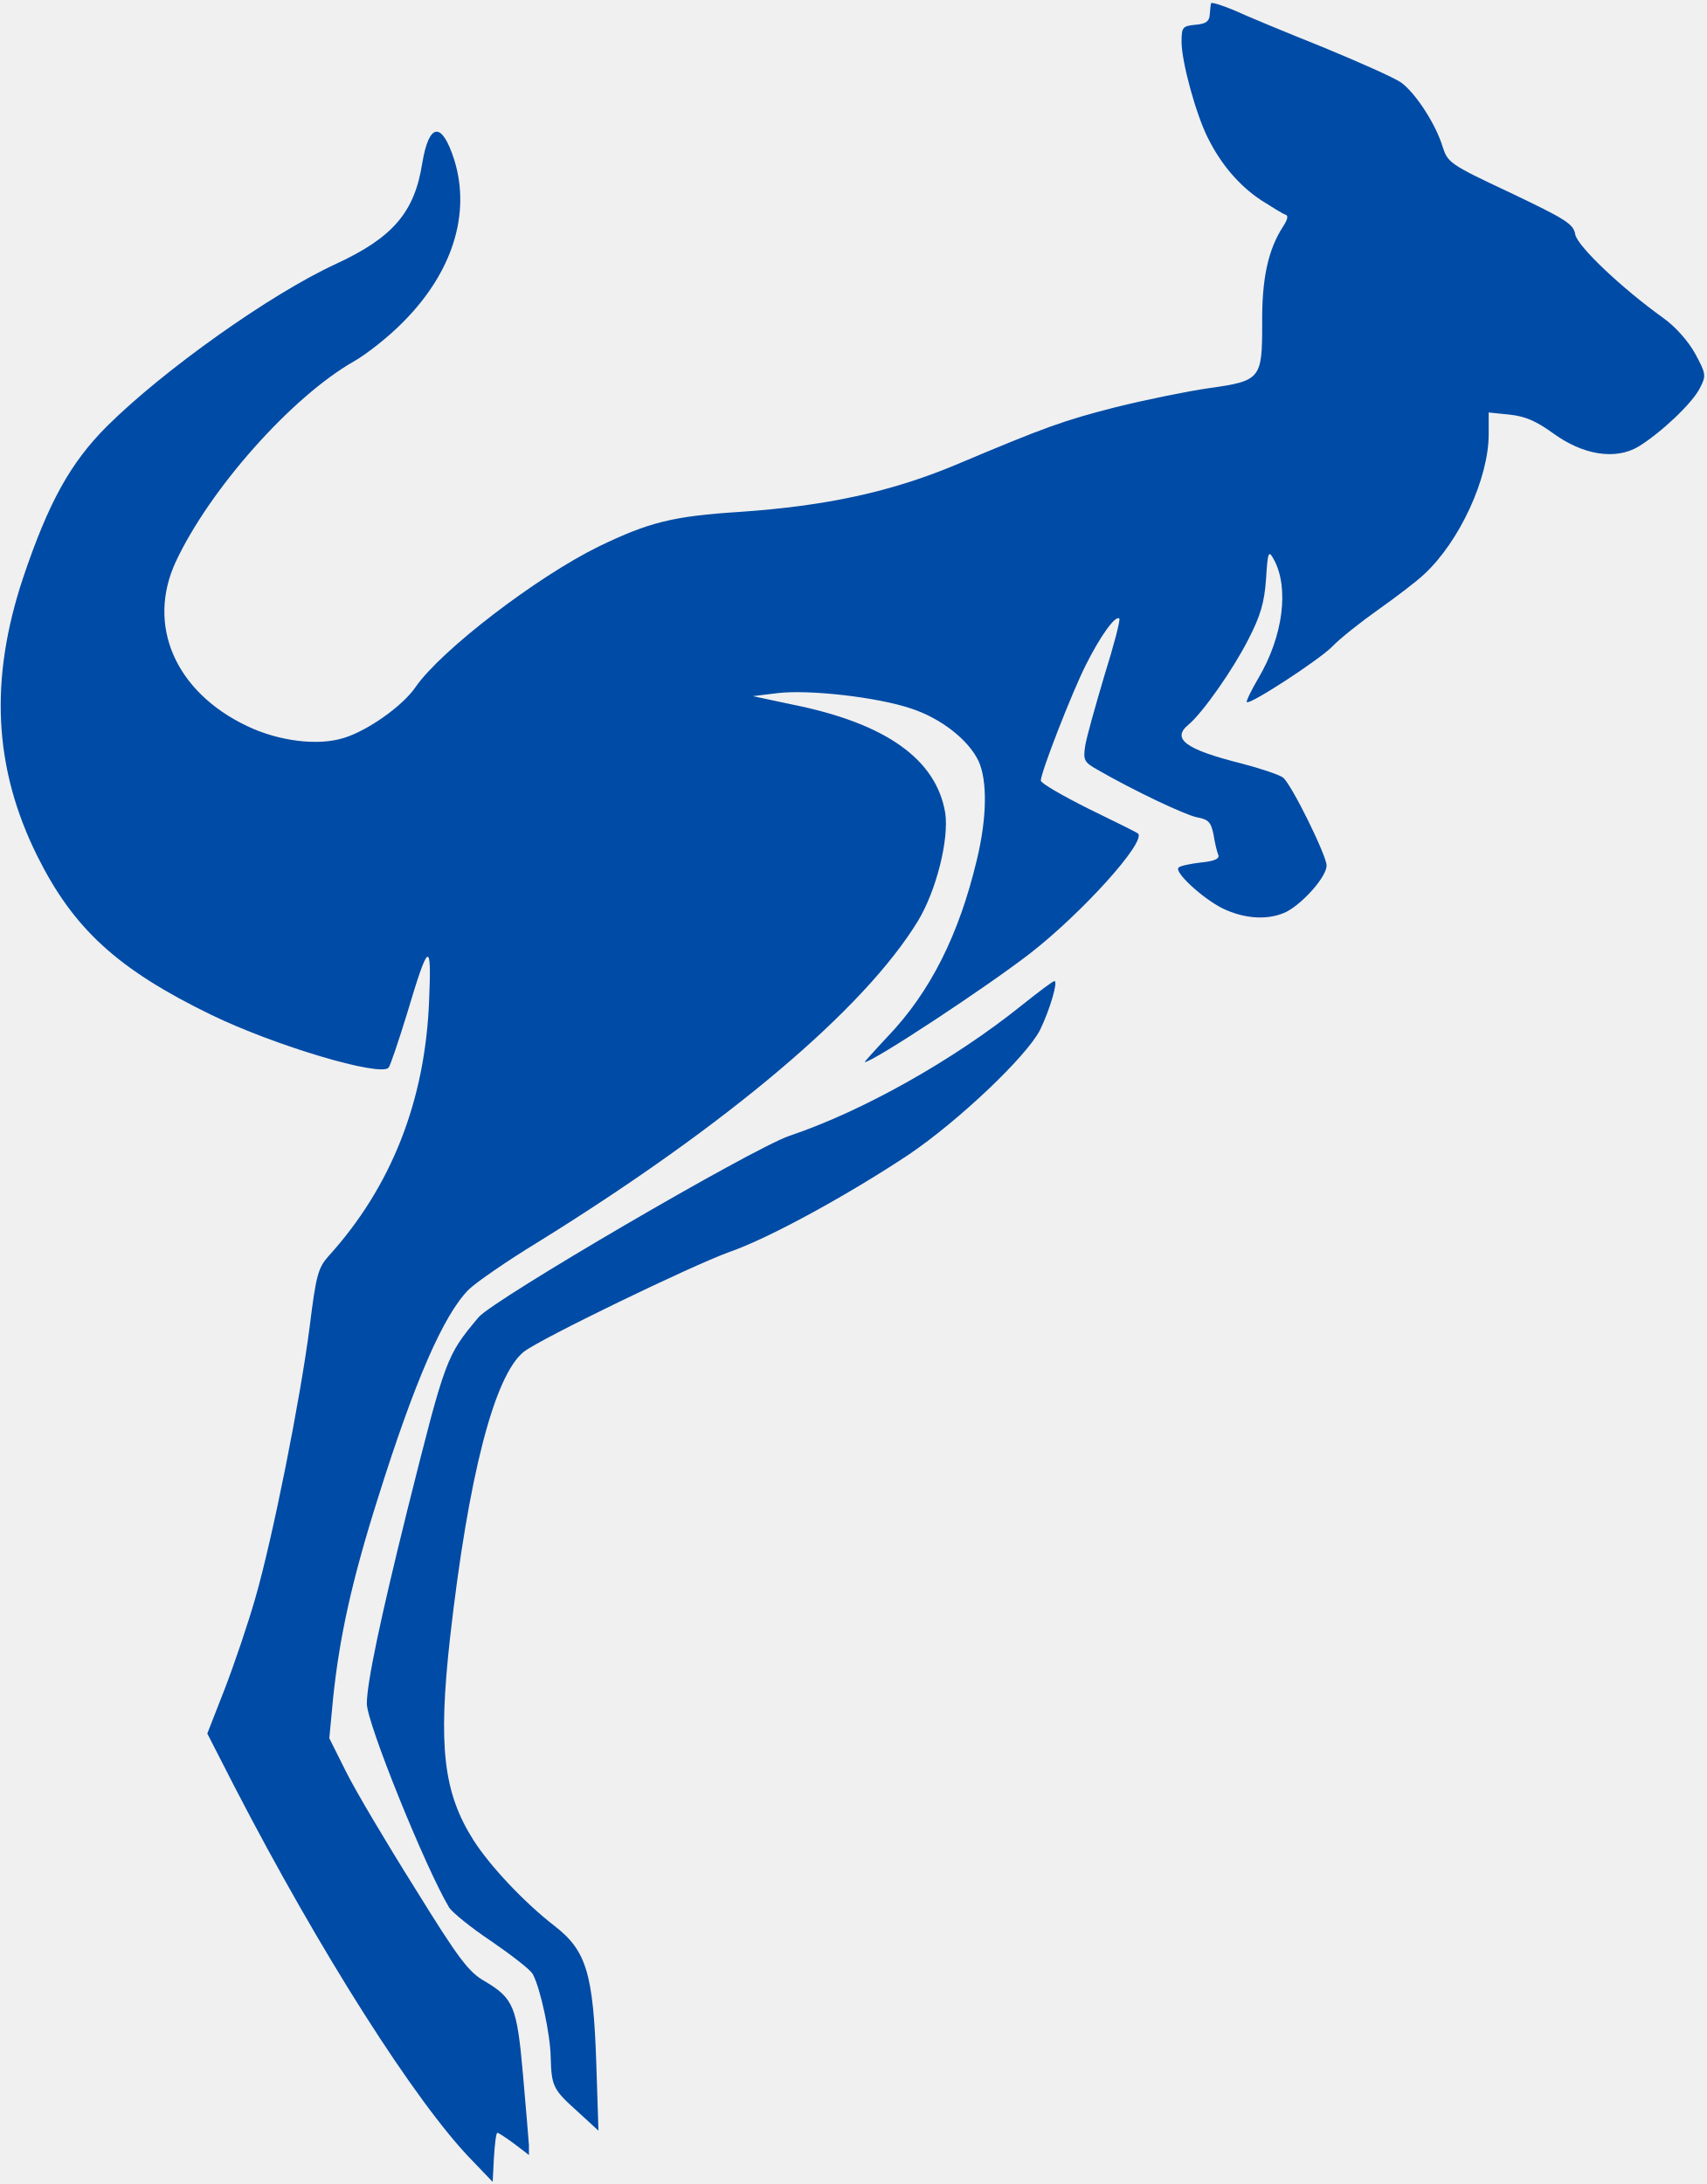
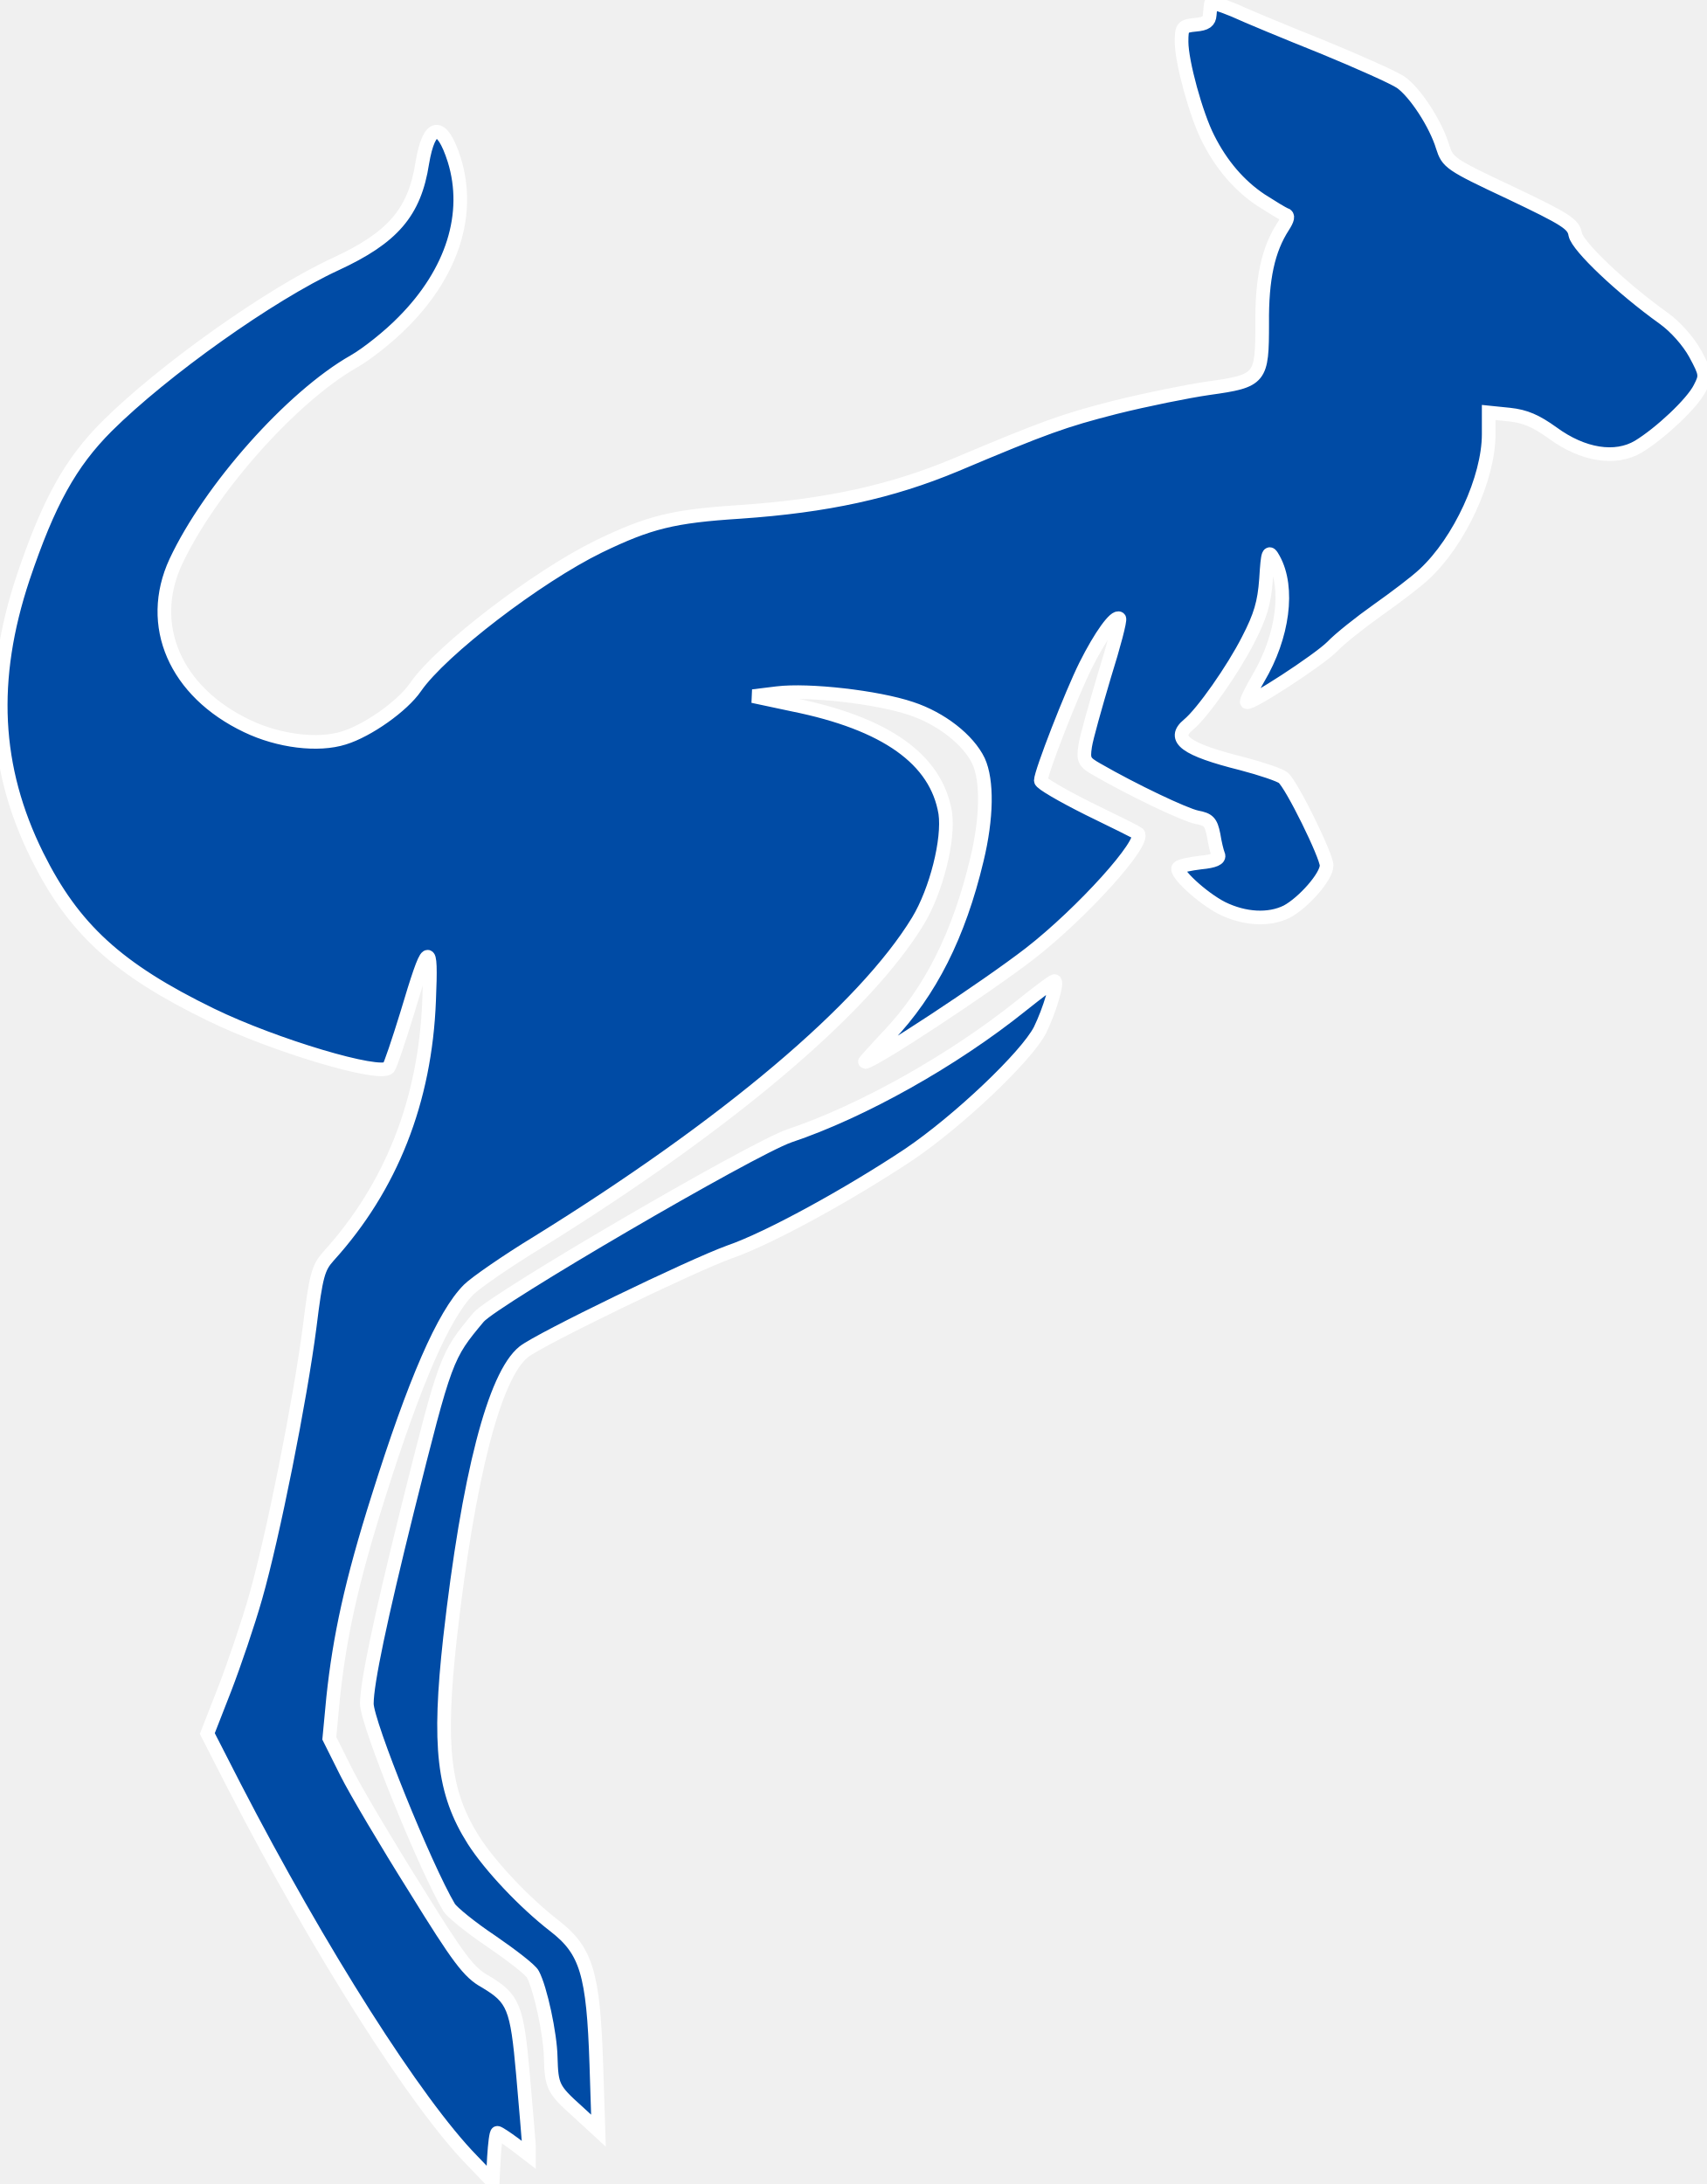
<svg xmlns="http://www.w3.org/2000/svg" version="1.0" width="400pt" height="512pt" viewBox="0 0 400 512" preserveAspectRatio="xMidYMid meet">
  <g transform="translate(0,512) scale(0.1,-0.1)" fill="#004ba5" stroke="none">
-     <path d="M2839 5112 c-1 -4 -2 -16 -3 -27 -1 -15 -9 -21 -33 -23 -31 -3 -33 -6 -33 -40 0 -47 34 -171 62 -226 31 -62 73 -111 124 -145 25 -16 51 -32 57 -34 8 -2 6 -11 -5 -28 -35 -54 -50 -122 -49 -227 0 -130 -3 -135 -125 -152 -49 -7 -148 -27 -220 -45 -121 -31 -163 -46 -374 -135 -151 -63 -302 -96 -505 -110 -157 -10 -213 -24 -331 -81 -145 -71 -370 -243 -430 -330 -30 -44 -112 -102 -168 -119 -60 -19 -152 -8 -227 28 -168 80 -236 236 -167 385 80 171 272 387 418 470 30 17 83 59 116 93 115 116 158 253 119 379 -29 91 -59 88 -75 -7 -18 -116 -69 -175 -203 -237 -154 -71 -404 -249 -536 -380 -86 -86 -137 -178 -197 -356 -79 -238 -69 -445 33 -651 85 -171 188 -266 408 -373 148 -72 396 -146 416 -124 4 5 23 61 43 126 51 171 58 175 52 32 -9 -236 -89 -438 -236 -600 -24 -27 -29 -44 -44 -165 -22 -171 -86 -492 -127 -635 -17 -60 -50 -157 -72 -214 l-41 -105 64 -125 c200 -387 425 -741 557 -876 l48 -50 3 58 c2 31 5 57 8 57 3 0 21 -12 40 -26 l34 -26 0 23 c-1 13 -7 88 -14 166 -14 159 -22 178 -89 218 -38 21 -62 53 -164 218 -66 105 -139 228 -161 272 l-40 80 9 95 c15 142 43 272 105 468 86 274 154 430 213 489 15 15 88 66 162 111 442 274 765 546 891 753 43 71 73 191 64 253 -21 126 -139 210 -357 254 l-94 20 57 7 c73 9 234 -9 314 -36 70 -23 134 -73 158 -123 21 -46 20 -133 -4 -232 -42 -176 -109 -309 -208 -413 -32 -34 -56 -61 -55 -61 19 0 286 176 388 255 122 95 272 261 253 281 -2 2 -54 28 -116 58 -62 31 -112 60 -112 66 0 19 72 204 105 270 35 70 70 118 79 110 3 -3 -13 -64 -35 -134 -21 -71 -42 -145 -45 -165 -5 -33 -2 -38 28 -55 85 -49 205 -106 234 -112 27 -5 33 -11 39 -41 3 -19 8 -40 11 -47 4 -9 -9 -15 -41 -18 -25 -3 -49 -8 -52 -12 -11 -10 55 -71 102 -95 53 -26 110 -29 152 -8 39 21 93 82 93 108 0 23 -82 190 -102 206 -7 6 -51 21 -97 33 -132 33 -165 58 -125 91 33 27 105 130 140 199 29 56 38 87 42 142 4 65 6 69 18 47 37 -67 22 -181 -36 -279 -17 -29 -29 -54 -27 -56 7 -7 168 98 200 130 17 18 66 57 107 86 41 29 90 66 109 84 83 77 151 225 151 328 l0 51 49 -5 c37 -4 62 -15 101 -43 71 -52 147 -64 201 -32 51 31 126 101 144 137 15 29 15 33 -11 81 -16 29 -46 63 -74 83 -99 71 -201 168 -207 196 -4 25 -22 36 -152 98 -143 67 -147 71 -159 108 -16 53 -64 127 -98 151 -16 11 -99 48 -184 83 -85 34 -179 73 -207 86 -29 12 -54 20 -54 16z" />
-     <path d="M2395 2763 c-158 -127 -372 -248 -545 -306 -89 -31 -692 -383 -728 -425 -76 -91 -77 -93 -167 -452 -63 -254 -95 -405 -95 -454 0 -45 137 -384 193 -478 7 -11 51 -47 99 -79 48 -33 92 -67 97 -77 18 -33 41 -141 42 -194 2 -69 5 -76 63 -128 l49 -45 -5 155 c-7 213 -23 267 -98 325 -71 55 -151 140 -190 201 -71 112 -83 221 -55 474 43 380 104 616 173 671 38 30 391 201 482 234 93 32 280 135 420 228 117 79 276 230 308 292 23 47 43 115 34 115 -4 0 -38 -26 -77 -57z" />
+     <path stroke="#fff" stroke-width="32" d="M2839 5112 c-1 -4 -2 -16 -3 -27 -1 -15 -9 -21 -33 -23 -31 -3 -33 -6 -33 -40 0 -47 34 -171 62 -226 31 -62 73 -111 124 -145 25 -16 51 -32 57 -34 8 -2 6 -11 -5 -28 -35 -54 -50 -122 -49 -227 0 -130 -3 -135 -125 -152 -49 -7 -148 -27 -220 -45 -121 -31 -163 -46 -374 -135 -151 -63 -302 -96 -505 -110 -157 -10 -213 -24 -331 -81 -145 -71 -370 -243 -430 -330 -30 -44 -112 -102 -168 -119 -60 -19 -152 -8 -227 28 -168 80 -236 236 -167 385 80 171 272 387 418 470 30 17 83 59 116 93 115 116 158 253 119 379 -29 91 -59 88 -75 -7 -18 -116 -69 -175 -203 -237 -154 -71 -404 -249 -536 -380 -86 -86 -137 -178 -197 -356 -79 -238 -69 -445 33 -651 85 -171 188 -266 408 -373 148 -72 396 -146 416 -124 4 5 23 61 43 126 51 171 58 175 52 32 -9 -236 -89 -438 -236 -600 -24 -27 -29 -44 -44 -165 -22 -171 -86 -492 -127 -635 -17 -60 -50 -157 -72 -214 l-41 -105 64 -125 c200 -387 425 -741 557 -876 l48 -50 3 58 c2 31 5 57 8 57 3 0 21 -12 40 -26 l34 -26 0 23 c-1 13 -7 88 -14 166 -14 159 -22 178 -89 218 -38 21 -62 53 -164 218 -66 105 -139 228 -161 272 l-40 80 9 95 c15 142 43 272 105 468 86 274 154 430 213 489 15 15 88 66 162 111 442 274 765 546 891 753 43 71 73 191 64 253 -21 126 -139 210 -357 254 l-94 20 57 7 c73 9 234 -9 314 -36 70 -23 134 -73 158 -123 21 -46 20 -133 -4 -232 -42 -176 -109 -309 -208 -413 -32 -34 -56 -61 -55 -61 19 0 286 176 388 255 122 95 272 261 253 281 -2 2 -54 28 -116 58 -62 31 -112 60 -112 66 0 19 72 204 105 270 35 70 70 118 79 110 3 -3 -13 -64 -35 -134 -21 -71 -42 -145 -45 -165 -5 -33 -2 -38 28 -55 85 -49 205 -106 234 -112 27 -5 33 -11 39 -41 3 -19 8 -40 11 -47 4 -9 -9 -15 -41 -18 -25 -3 -49 -8 -52 -12 -11 -10 55 -71 102 -95 53 -26 110 -29 152 -8 39 21 93 82 93 108 0 23 -82 190 -102 206 -7 6 -51 21 -97 33 -132 33 -165 58 -125 91 33 27 105 130 140 199 29 56 38 87 42 142 4 65 6 69 18 47 37 -67 22 -181 -36 -279 -17 -29 -29 -54 -27 -56 7 -7 168 98 200 130 17 18 66 57 107 86 41 29 90 66 109 84 83 77 151 225 151 328 l0 51 49 -5 c37 -4 62 -15 101 -43 71 -52 147 -64 201 -32 51 31 126 101 144 137 15 29 15 33 -11 81 -16 29 -46 63 -74 83 -99 71 -201 168 -207 196 -4 25 -22 36 -152 98 -143 67 -147 71 -159 108 -16 53 -64 127 -98 151 -16 11 -99 48 -184 83 -85 34 -179 73 -207 86 -29 12 -54 20 -54 16z" />
+     <path stroke="#fff" stroke-width="32" d="M2395 2763 c-158 -127 -372 -248 -545 -306 -89 -31 -692 -383 -728 -425 -76 -91 -77 -93 -167 -452 -63 -254 -95 -405 -95 -454 0 -45 137 -384 193 -478 7 -11 51 -47 99 -79 48 -33 92 -67 97 -77 18 -33 41 -141 42 -194 2 -69 5 -76 63 -128 l49 -45 -5 155 c-7 213 -23 267 -98 325 -71 55 -151 140 -190 201 -71 112 -83 221 -55 474 43 380 104 616 173 671 38 30 391 201 482 234 93 32 280 135 420 228 117 79 276 230 308 292 23 47 43 115 34 115 -4 0 -38 -26 -77 -57z" />
  </g>
</svg>
